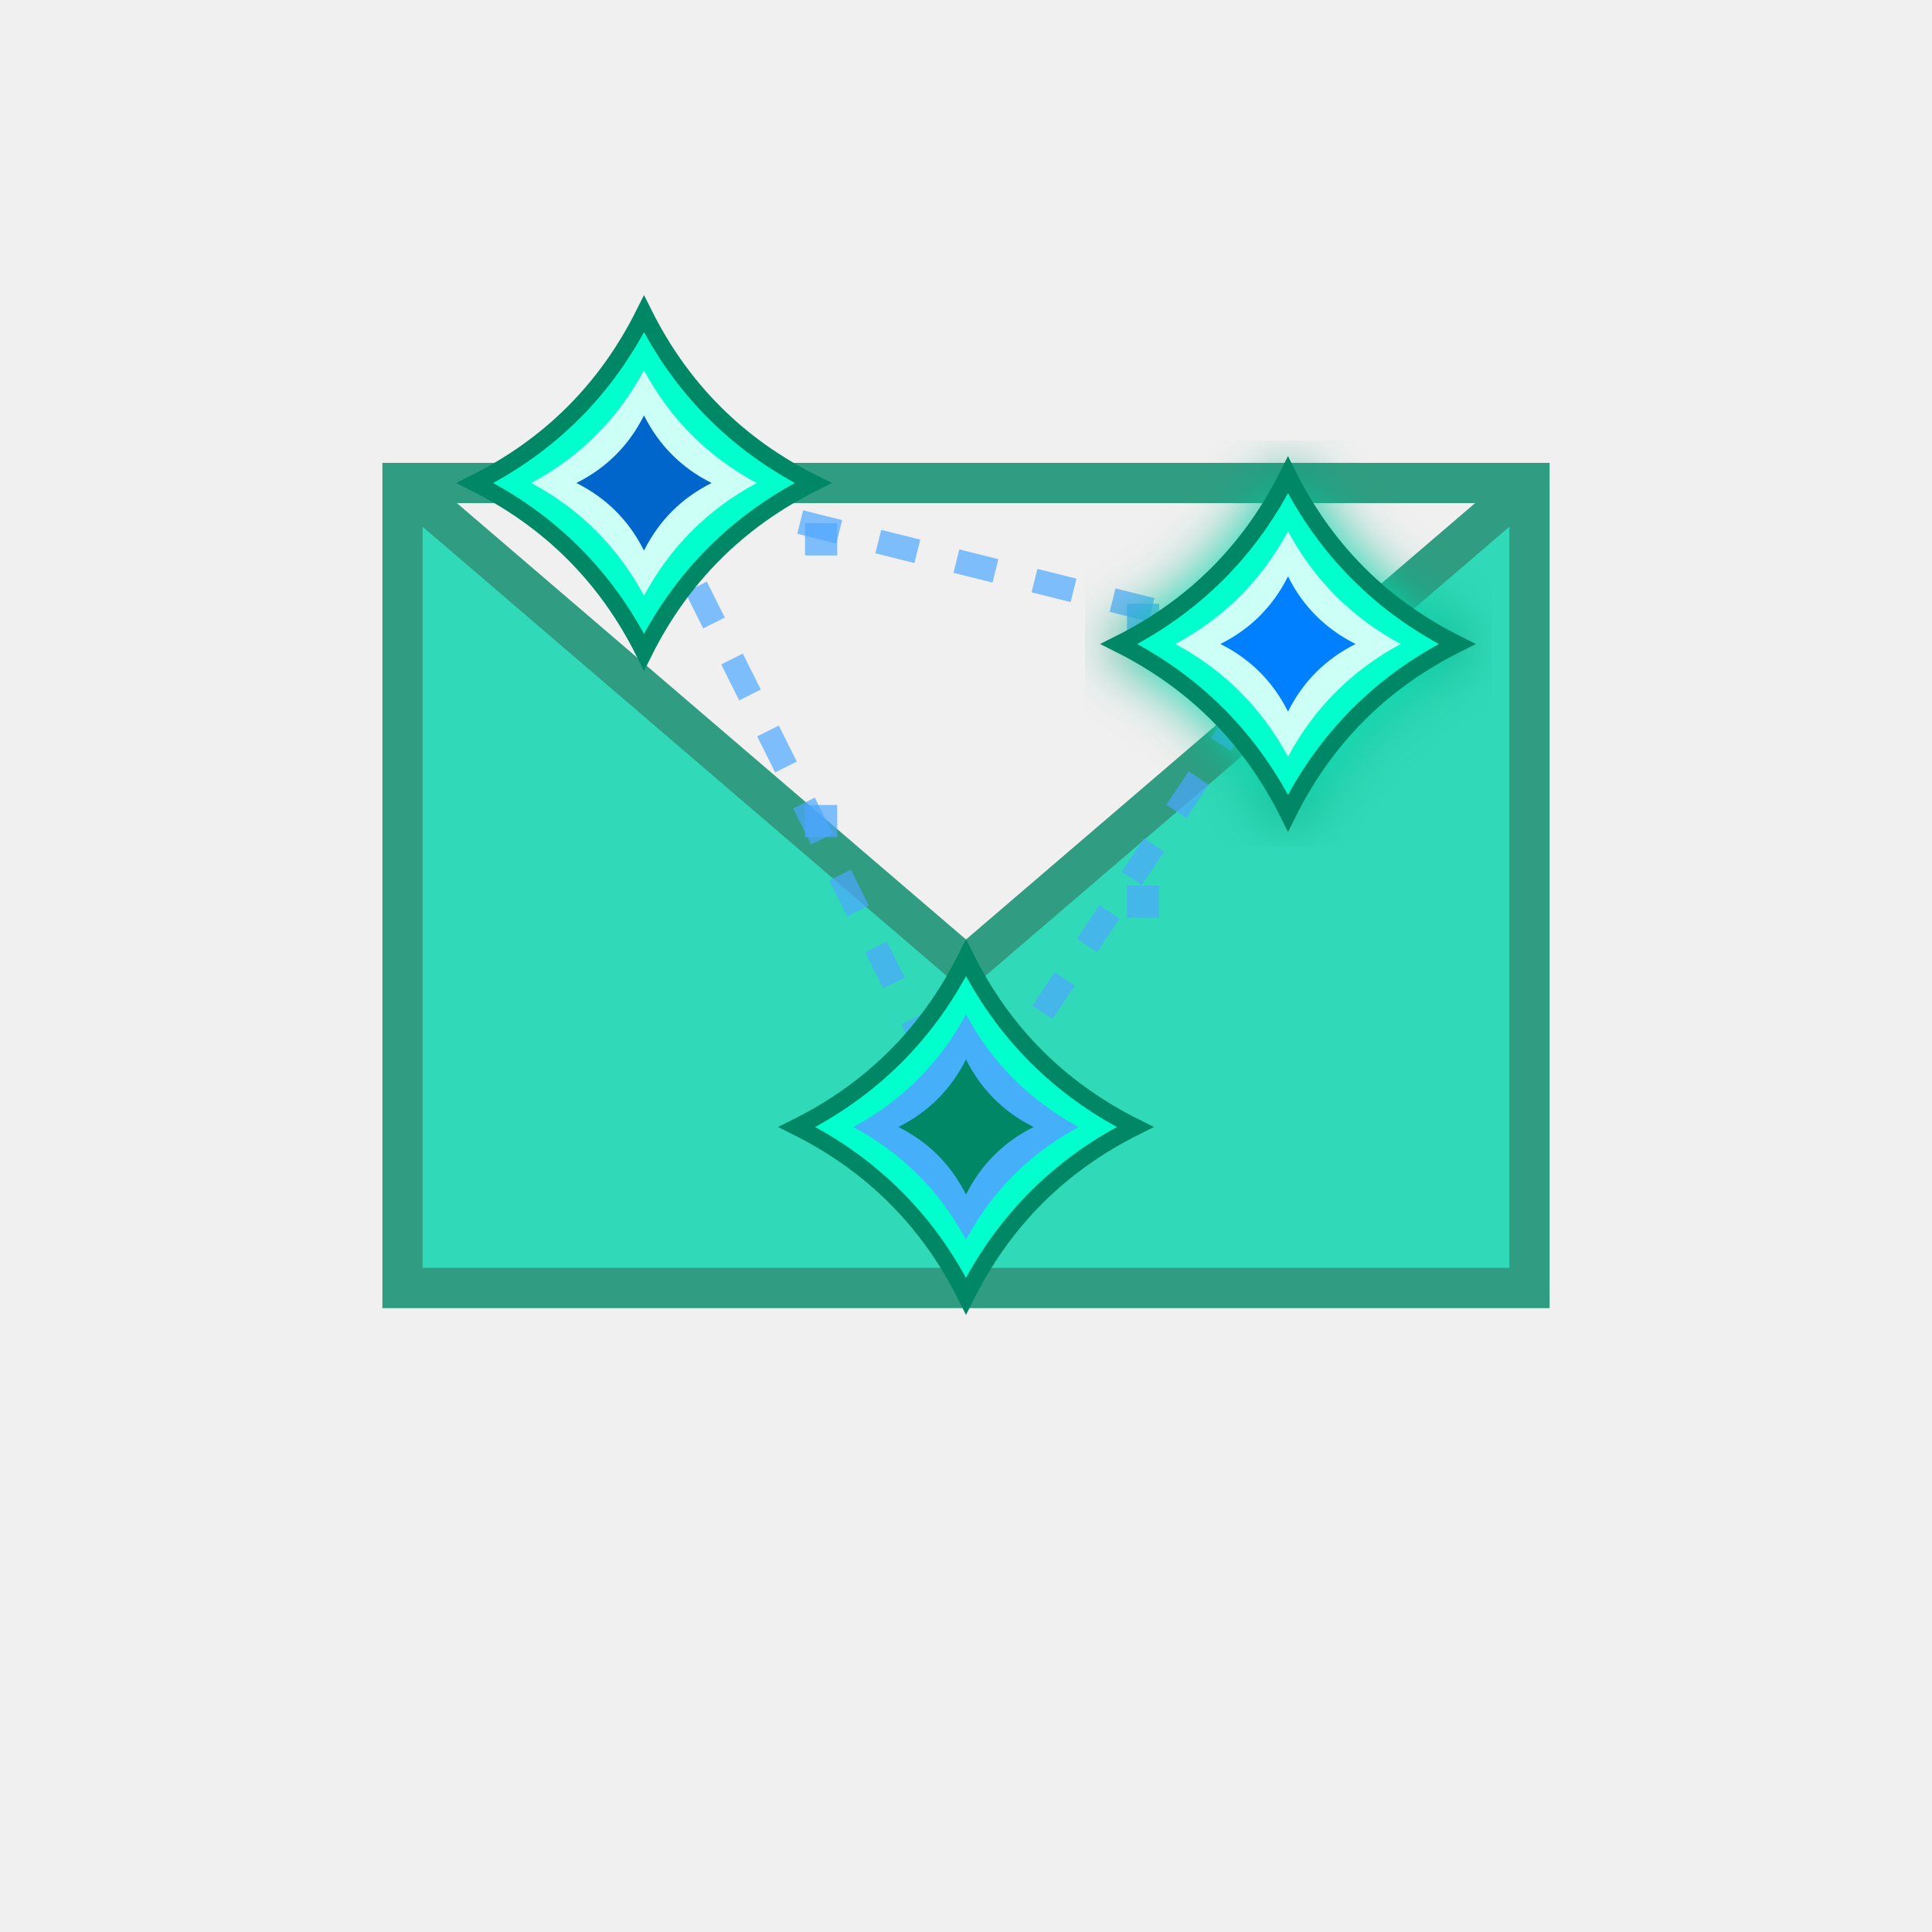
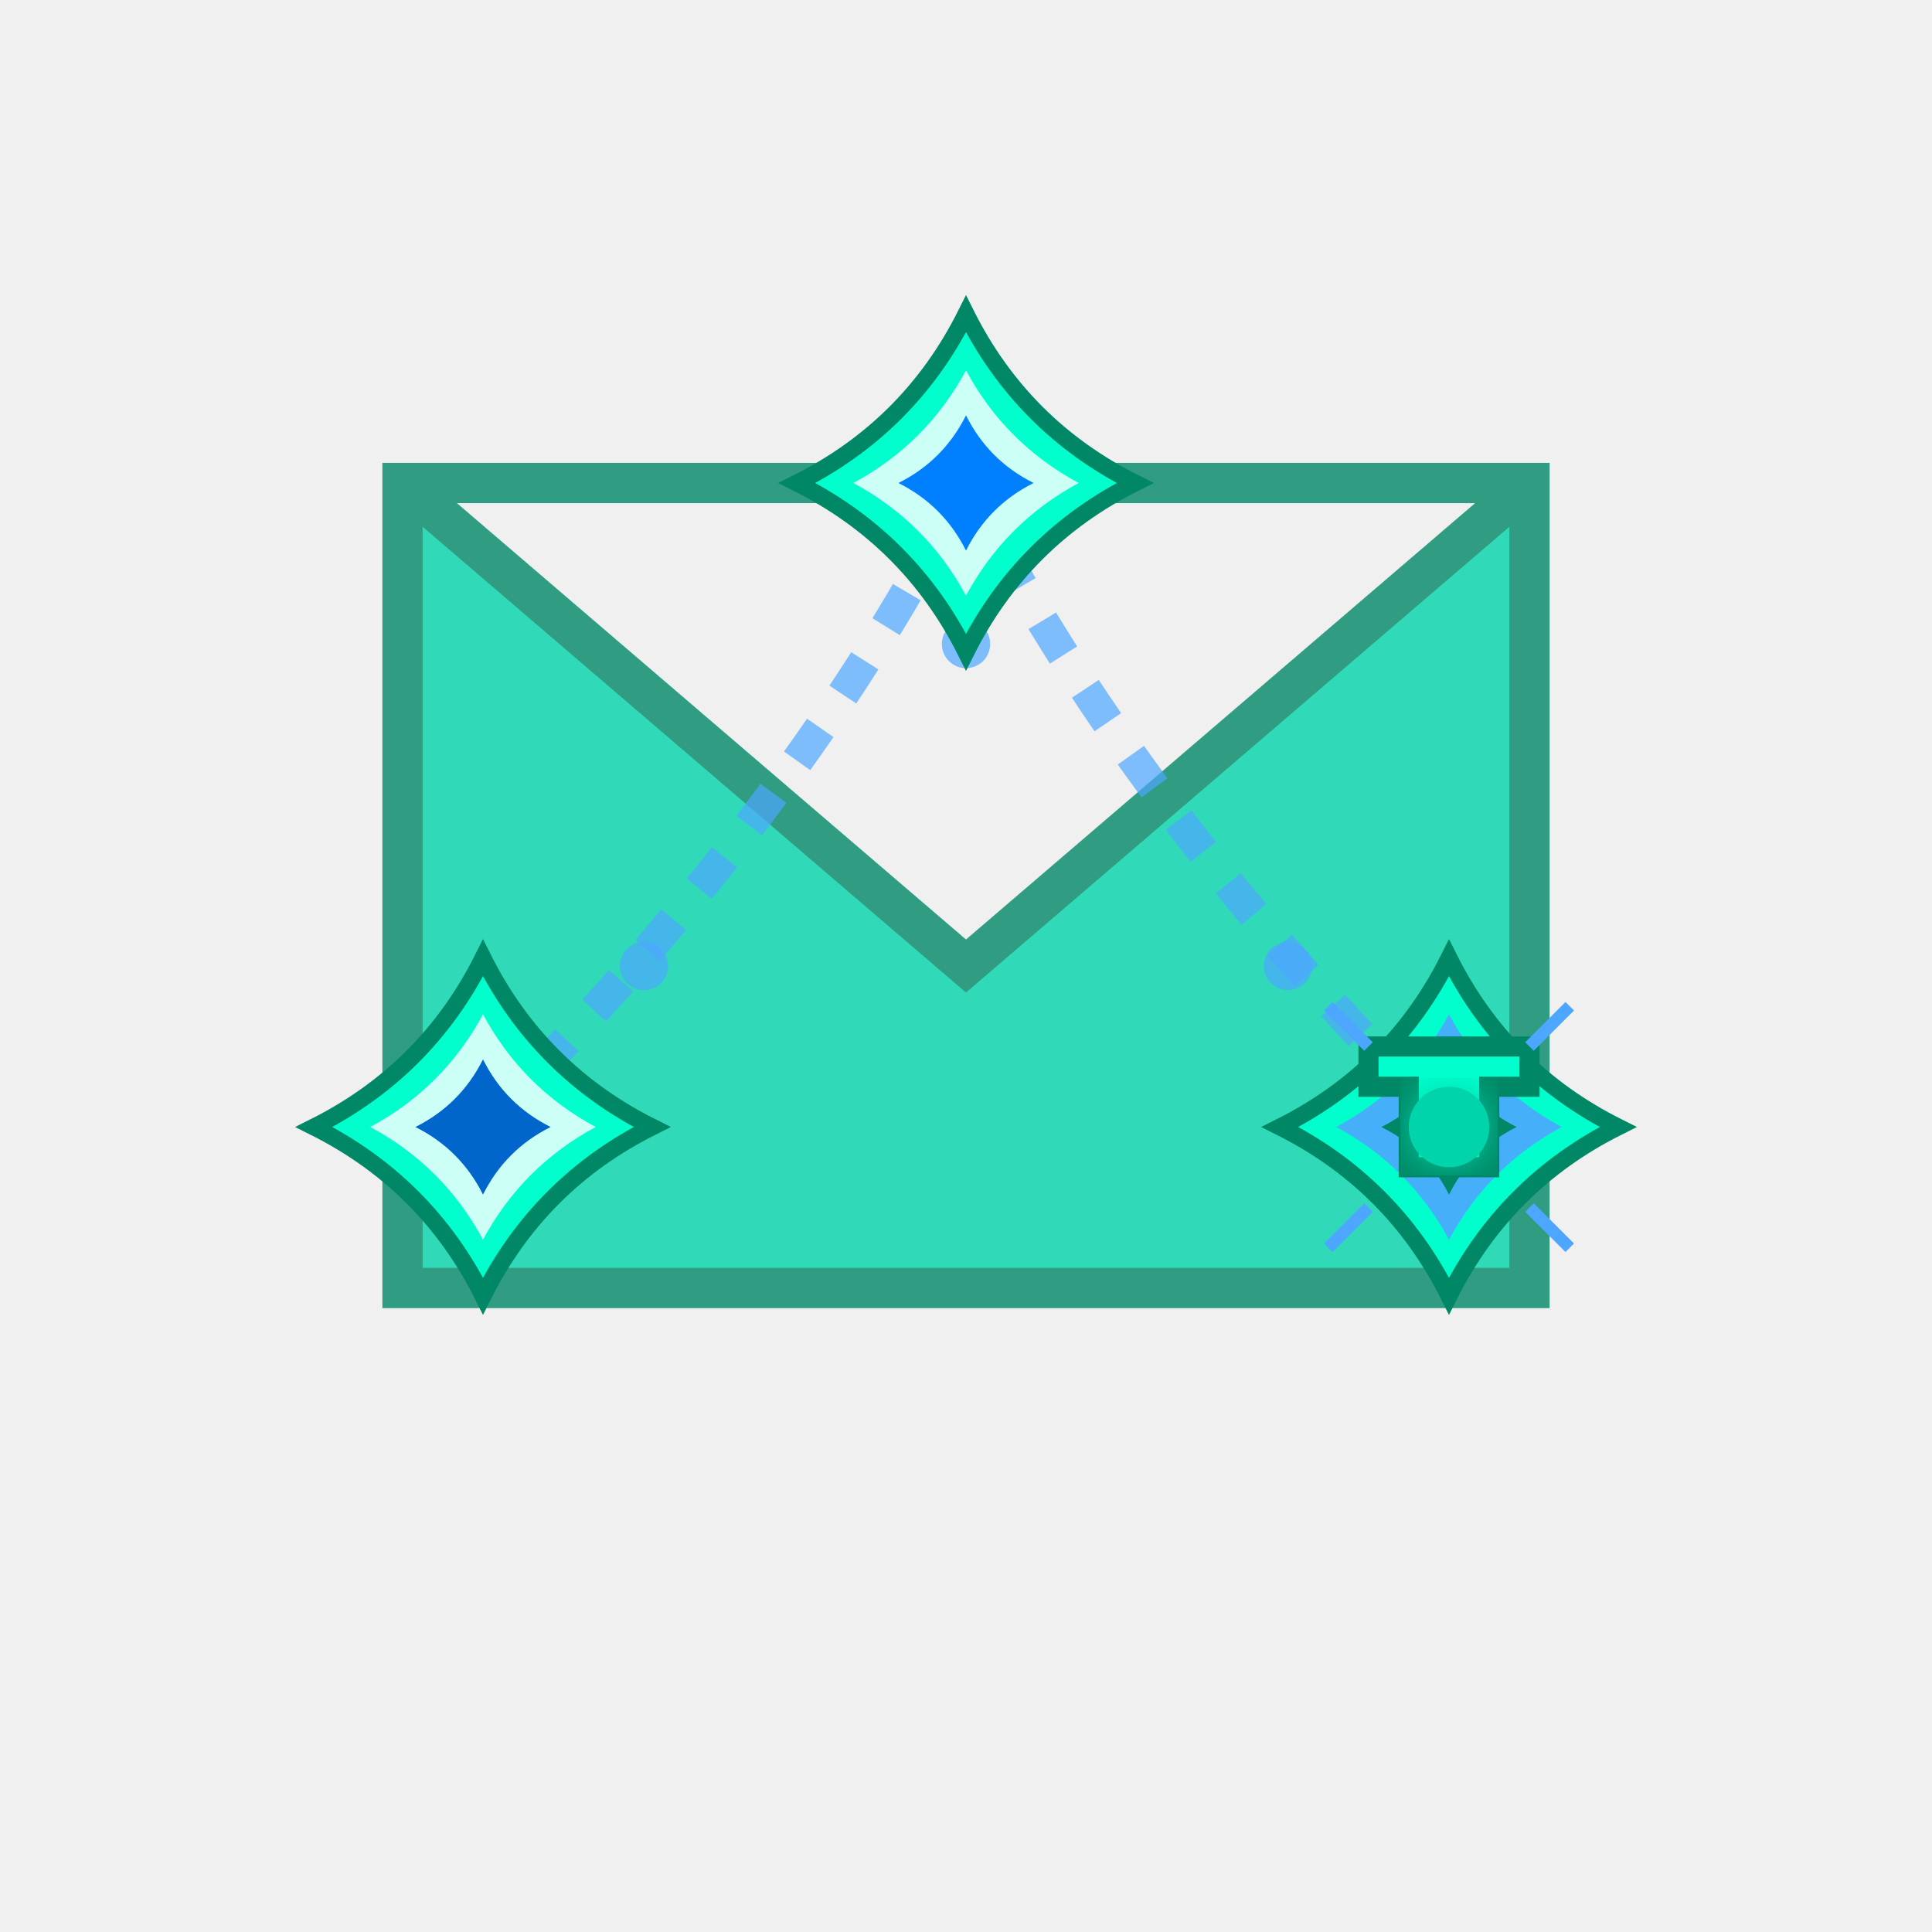
<svg xmlns="http://www.w3.org/2000/svg" width="128" height="128" viewBox="0 0 24 24" fill="none">
  <path d="M5 6 H19 V16 H5 Z M5 6 L12 12 L19 6" fill="#00d4aa" stroke="#008866" stroke-width="0.5" opacity="0.8" />
-   <path d="M8 6 L16 8" fill="none" stroke="#4da6ff" stroke-width="0.3" stroke-dasharray="0.5 0.5" opacity="0.7" />
-   <path d="M16 8 L12 14" fill="none" stroke="#4da6ff" stroke-width="0.3" stroke-dasharray="0.5 0.5" opacity="0.7" />
-   <path d="M12 14 L8 6" fill="none" stroke="#4da6ff" stroke-width="0.3" stroke-dasharray="0.5 0.5" opacity="0.7" />
-   <rect x="10" y="6.5" width="0.4" height="0.4" fill="#4da6ff" opacity="0.7" />
-   <rect x="14" y="7.5" width="0.4" height="0.4" fill="#4da6ff" opacity="0.7" />
-   <rect x="14" y="11" width="0.4" height="0.4" fill="#4da6ff" opacity="0.7" />
-   <rect x="10" y="10" width="0.4" height="0.4" fill="#4da6ff" opacity="0.7" />
-   <g transform="translate(8,6) scale(0.7)">
+   <path d="M6 14 Q10 10 12 6 Q14 10 18 14" fill="none" stroke="#4da6ff" stroke-width="0.4" stroke-dasharray="0.5 0.5" opacity="0.7" />
+   <circle cx="8" cy="12" r="0.3" fill="#4da6ff" opacity="0.7" />
+   <circle cx="12" cy="8" r="0.3" fill="#4da6ff" opacity="0.7" />
+   <circle cx="16" cy="12" r="0.3" fill="#4da6ff" opacity="0.7" />
+   <g transform="translate(6,14) scale(0.7)">
    <path d="M0 -3 Q1 -1 3 0 Q1 1 0 3 Q-1 1 -3 0 Q-1 -1 0 -3 Z" fill="#00ffcc" stroke="#008866" stroke-width="0.3" />
    <path d="M0 -2 Q0.7 -0.7 2 0 Q0.7 0.7 0 2 Q-0.7 0.7 -2 0 Q-0.7 -0.7 0 -2 Z" fill="#ffffff" opacity="0.8" />
    <path d="M0 -1.2 Q0.4 -0.4 1.2 0 Q0.4 0.4 0 1.2 Q-0.4 0.4 -1.2 0 Q-0.4 -0.4 0 -1.2 Z" fill="#0066cc" />
  </g>
-   <g transform="translate(16,8) scale(0.7)">
-     <filter id="glow">
+   <g transform="translate(12,6) scale(0.7)">
+     <path d="M0 -3 Q1 -1 3 0 Q1 1 0 3 Q-1 1 -3 0 Q-1 -1 0 -3 Z" fill="#00ffcc" stroke="#008866" stroke-width="0.3" />
+     <path d="M0 -2 Q0.7 -0.7 2 0 Q0.7 0.7 0 2 Q-0.7 0.7 -2 0 Q-0.7 -0.7 0 -2 Z" fill="#ffffff" opacity="0.8" />
+     <path d="M0 -1.2 Q0.4 -0.4 1.2 0 Q0.4 0.4 0 1.2 Q-0.4 0.4 -1.2 0 Q-0.4 -0.4 0 -1.2 Z" fill="#0080ff" />
+   </g>
+   <g transform="translate(18,14) scale(0.7)">
+     <path d="M0 -3 Q1 -1 3 0 Q1 1 0 3 Q-1 1 -3 0 Q-1 -1 0 -3 Z" fill="#00ffcc" stroke="#008866" stroke-width="0.3" />
+     <path d="M0 -2 Q0.7 -0.7 2 0 Q0.7 0.7 0 2 Q-0.7 0.7 -2 0 Q-0.7 -0.7 0 -2 Z" fill="#4da6ff" opacity="0.9" />
+     <path d="M0 -1.2 Q0.4 -0.4 1.2 0 Q0.4 0.4 0 1.2 Q-0.4 0.4 -1.2 0 Q-0.4 -0.4 0 -1.2 Z" fill="#008866" />
+   </g>
+   <g transform="translate(18,14) scale(0.5)">
+     <path d="M-2 -2 H2 V-1 H1 V1 H-1 V-1 H-2 Z" fill="#00ffcc" stroke="#008866" stroke-width="0.5" />
+     <path d="M-3 -3 L-2 -2 M3 -3 L2 -2 M-3 3 L-2 2 M3 3 L2 2" stroke="#4da6ff" stroke-width="0.3" />
+     <filter id="droneGlow">
      <feGaussianBlur stdDeviation="0.5" result="blur" />
      <feMerge>
        <feMergeNode in="blur" />
        <feMergeNode in="SourceGraphic" />
      </feMerge>
    </filter>
-     <path d="M0 -3 Q1 -1 3 0 Q1 1 0 3 Q-1 1 -3 0 Q-1 -1 0 -3 Z" fill="#00ffcc" stroke="#008866" stroke-width="0.3" filter="url(#glow)" />
-     <path d="M0 -2 Q0.7 -0.7 2 0 Q0.7 0.7 0 2 Q-0.7 0.7 -2 0 Q-0.7 -0.7 0 -2 Z" fill="#ffffff" opacity="0.8" />
-     <path d="M0 -1.2 Q0.4 -0.4 1.2 0 Q0.4 0.4 0 1.2 Q-0.4 0.4 -1.2 0 Q-0.4 -0.4 0 -1.2 Z" fill="#0080ff" />
-   </g>
-   <g transform="translate(12,14) scale(0.7)">
-     <path d="M0 -3 Q1 -1 3 0 Q1 1 0 3 Q-1 1 -3 0 Q-1 -1 0 -3 Z" fill="#00ffcc" stroke="#008866" stroke-width="0.3" />
-     <path d="M0 -2 Q0.7 -0.7 2 0 Q0.7 0.7 0 2 Q-0.7 0.7 -2 0 Q-0.7 -0.7 0 -2 Z" fill="#4da6ff" opacity="0.9" />
-     <path d="M0 -1.2 Q0.4 -0.4 1.2 0 Q0.4 0.4 0 1.2 Q-0.4 0.4 -1.2 0 Q-0.4 -0.4 0 -1.2 Z" fill="#008866" />
+     <circle cx="0" cy="0" r="1" fill="#00d4aa" filter="url(#droneGlow)" />
  </g>
</svg>
